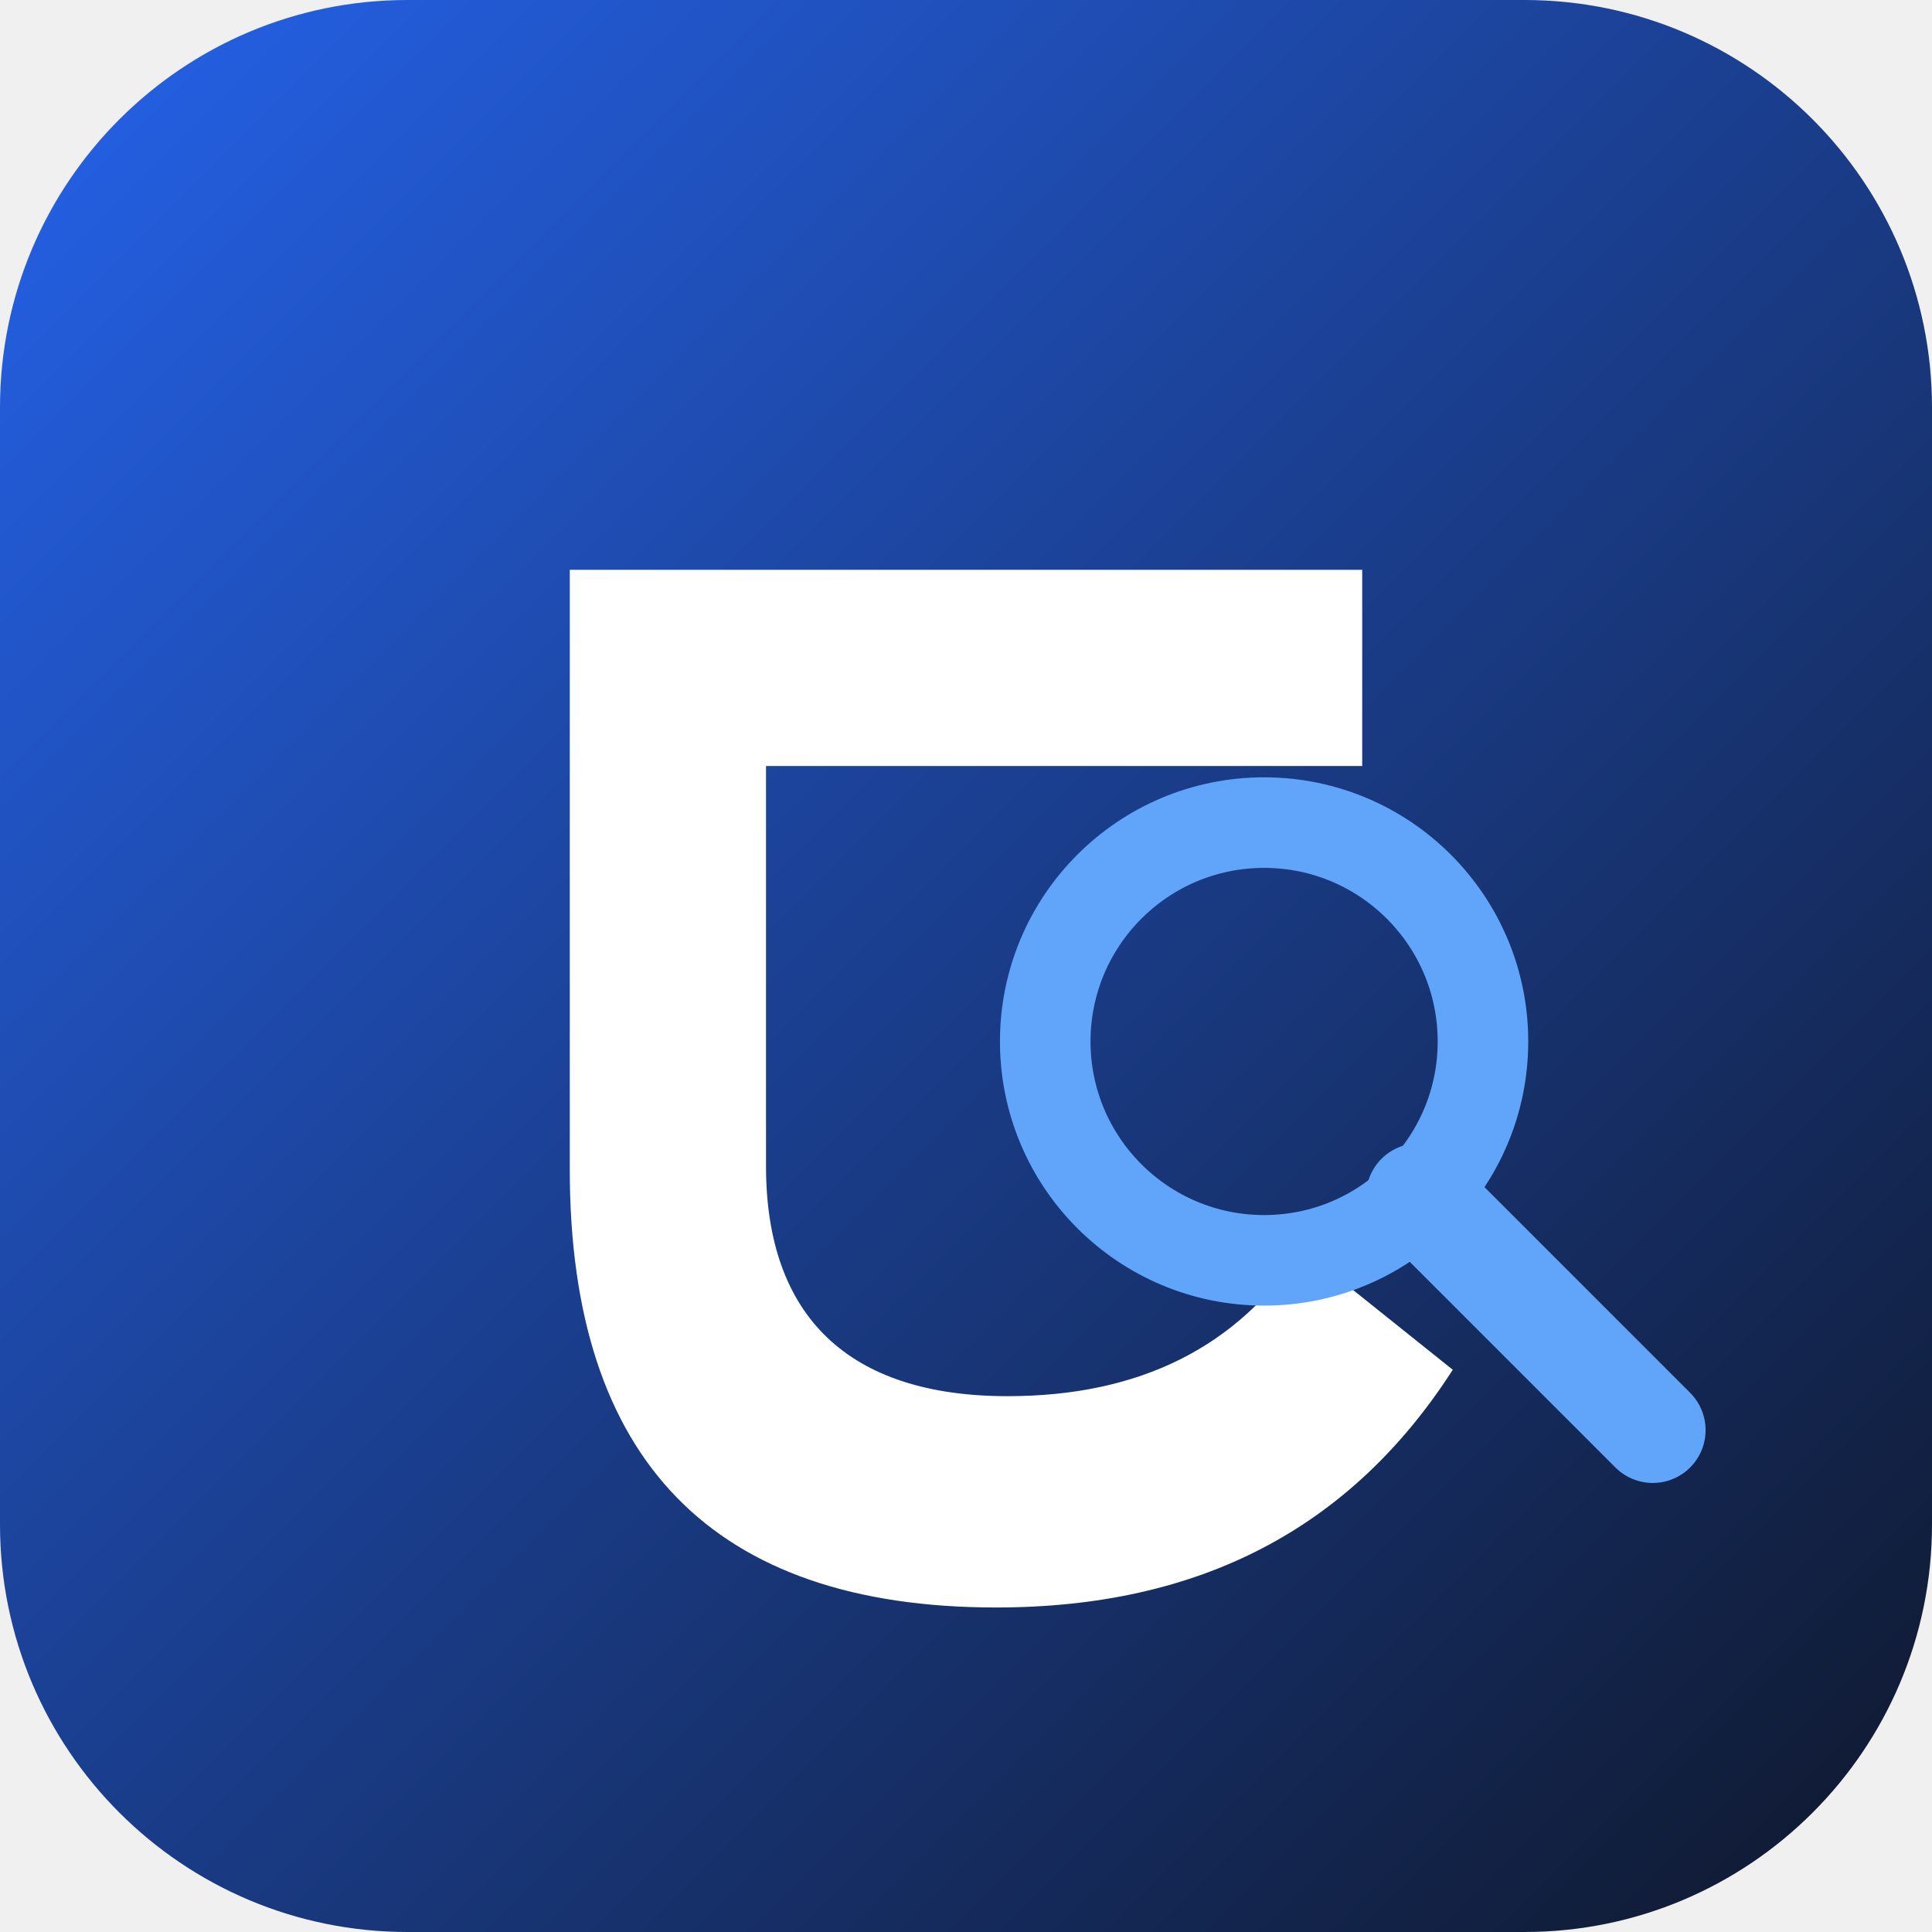
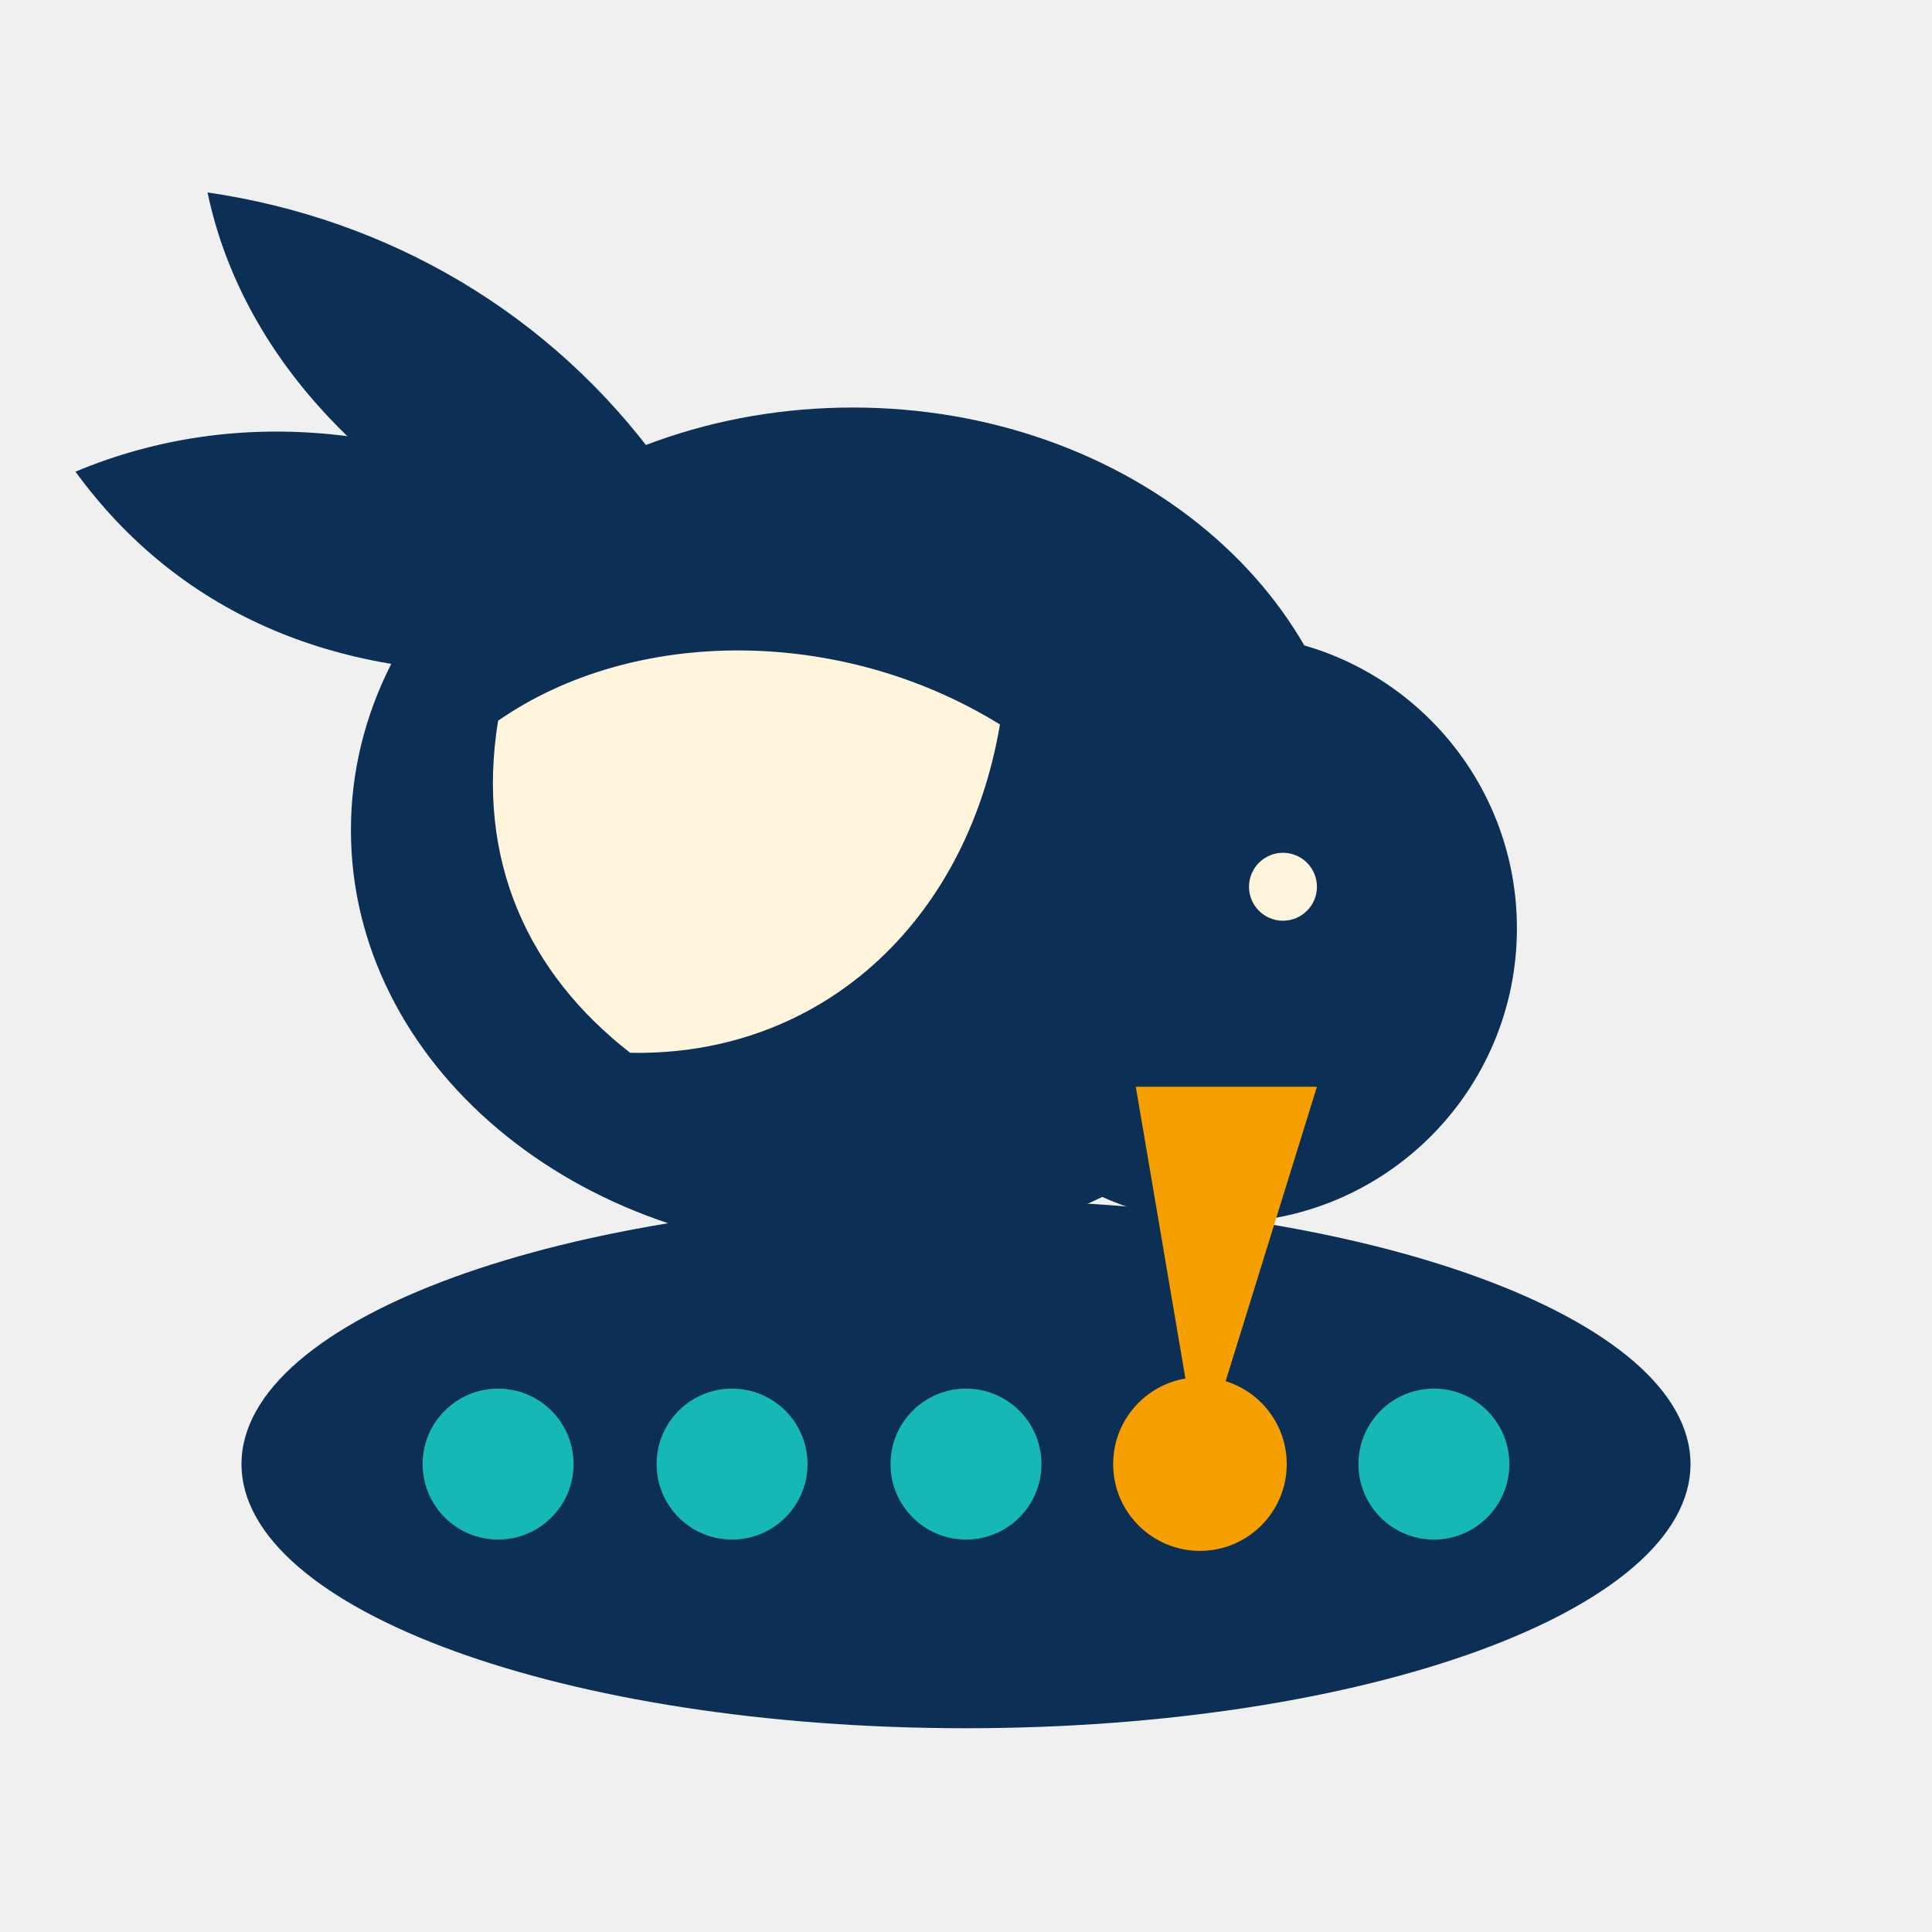
- <svg xmlns="http://www.w3.org/2000/svg" viewBox="0 0 512 512">
-   <defs>
-     <linearGradient id="background" x1="0" y1="0" x2="1" y2="1">
-       <stop offset="0" stop-color="#2563eb" />
-       <stop offset="1" stop-color="#0f172a" />
-     </linearGradient>
-   </defs>
-   <rect width="512" height="512" rx="108" fill="url(#background)" />
-   <path d="M151 151h210v52H203v106c0 40 22 61 64 61 35 0 61-13 78-39l40 32c-27 42-67 63-121 63-75 0-113-39-113-116z" fill="#fff" />
-   <circle cx="335" cy="276" r="58" fill="none" stroke="#60a5fa" stroke-width="24" />
-   <path d="m376 317 62 62" stroke="#60a5fa" stroke-width="28" stroke-linecap="round" />
+ <svg xmlns="http://www.w3.org/2000/svg" viewBox="0 0 512 512" role="img" aria-labelledby="title desc">
+   <ellipse cx="256" cy="388" rx="192" ry="70" fill="#0B2F55" />
+   <circle cx="132" cy="388" r="20" fill="#16B8B5" />
+   <circle cx="194" cy="388" r="20" fill="#16B8B5" />
+   <circle cx="256" cy="388" r="20" fill="#16B8B5" />
+   <circle cx="318" cy="388" r="23" fill="#F5A000" />
+   <circle cx="380" cy="388" r="20" fill="#16B8B5" />
+   <path d="M146 151C98 130 64 94 55 51c48 7 91 32 120 72z" fill="#0B2F55" />
+   <path d="M139 178c-51 2-92-16-119-53 43-18 92-13 139 14z" fill="#0B2F55" />
+   <ellipse cx="226" cy="220" rx="133" ry="112" fill="#0B2F55" />
+   <circle cx="324" cy="246" r="78" fill="#0B2F55" />
+   <path d="M132 191c36-25 91-25 133 1-9 53-48 88-98 87-27-21-41-51-35-88z" fill="#FFF4DC" />
+   <path d="M301 288h48l-31 100z" fill="#F5A000" />
+   <circle cx="340" cy="235" r="9" fill="#FFF4DC" />
</svg>
